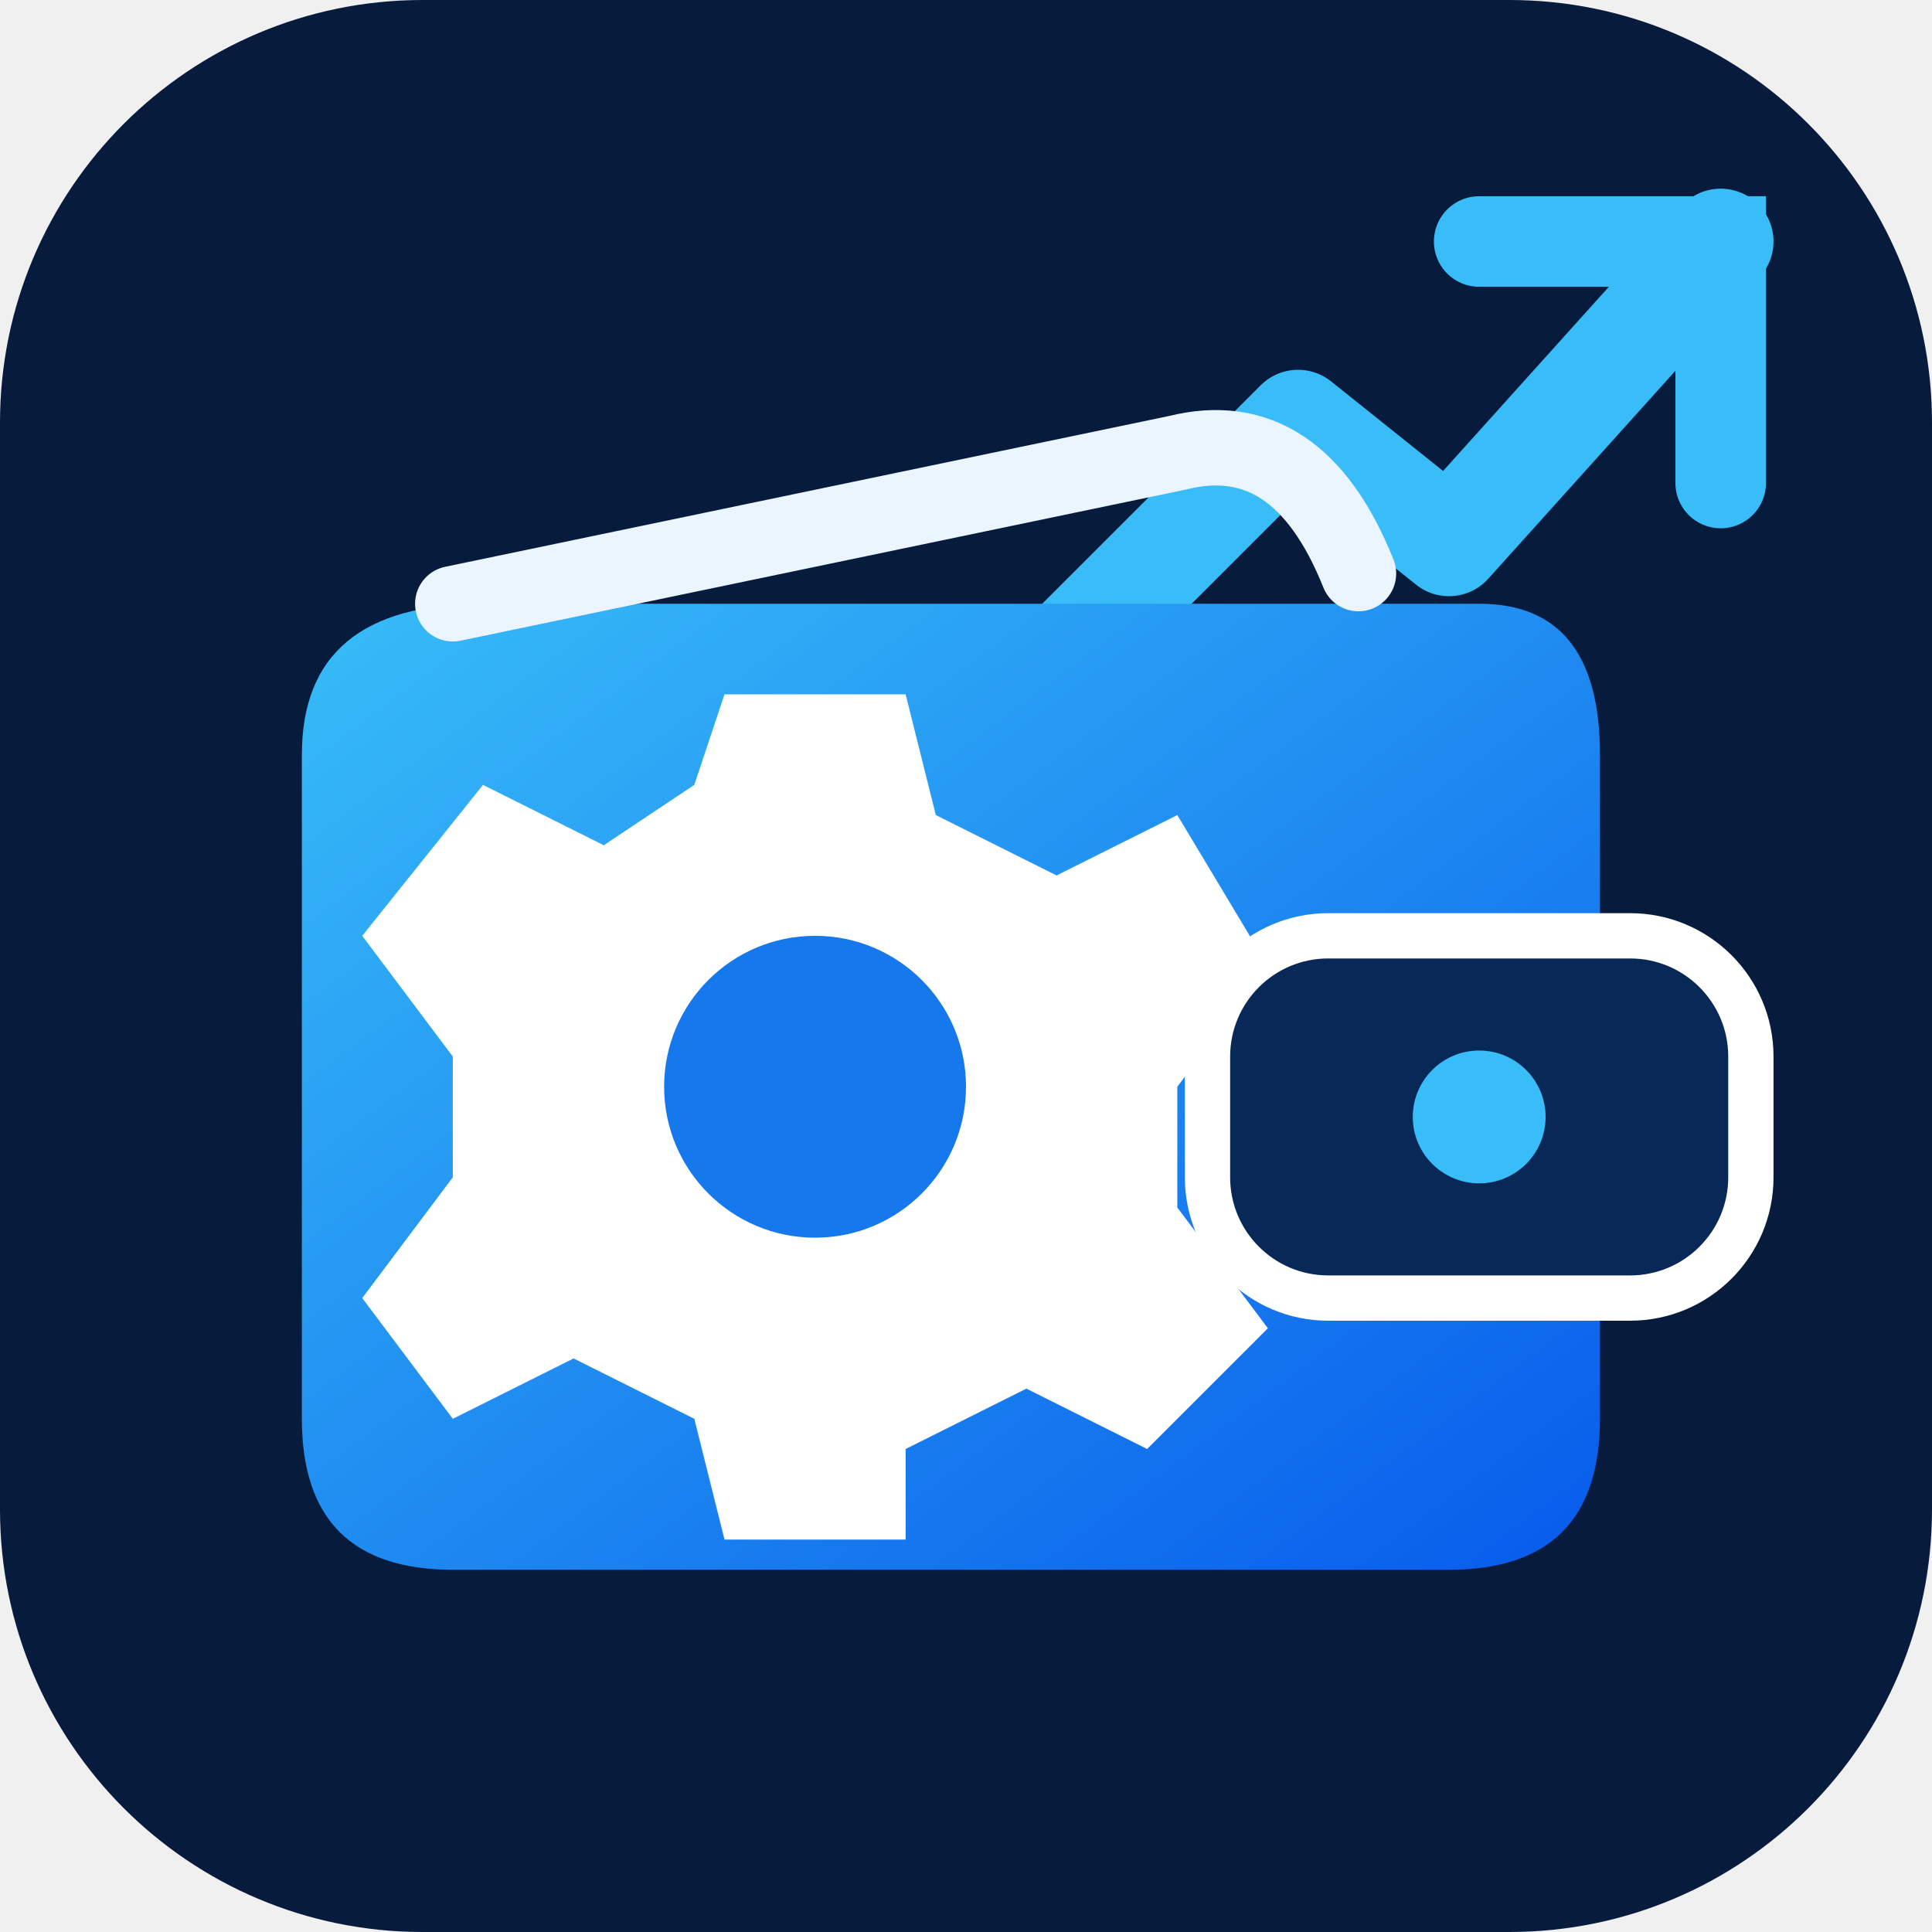
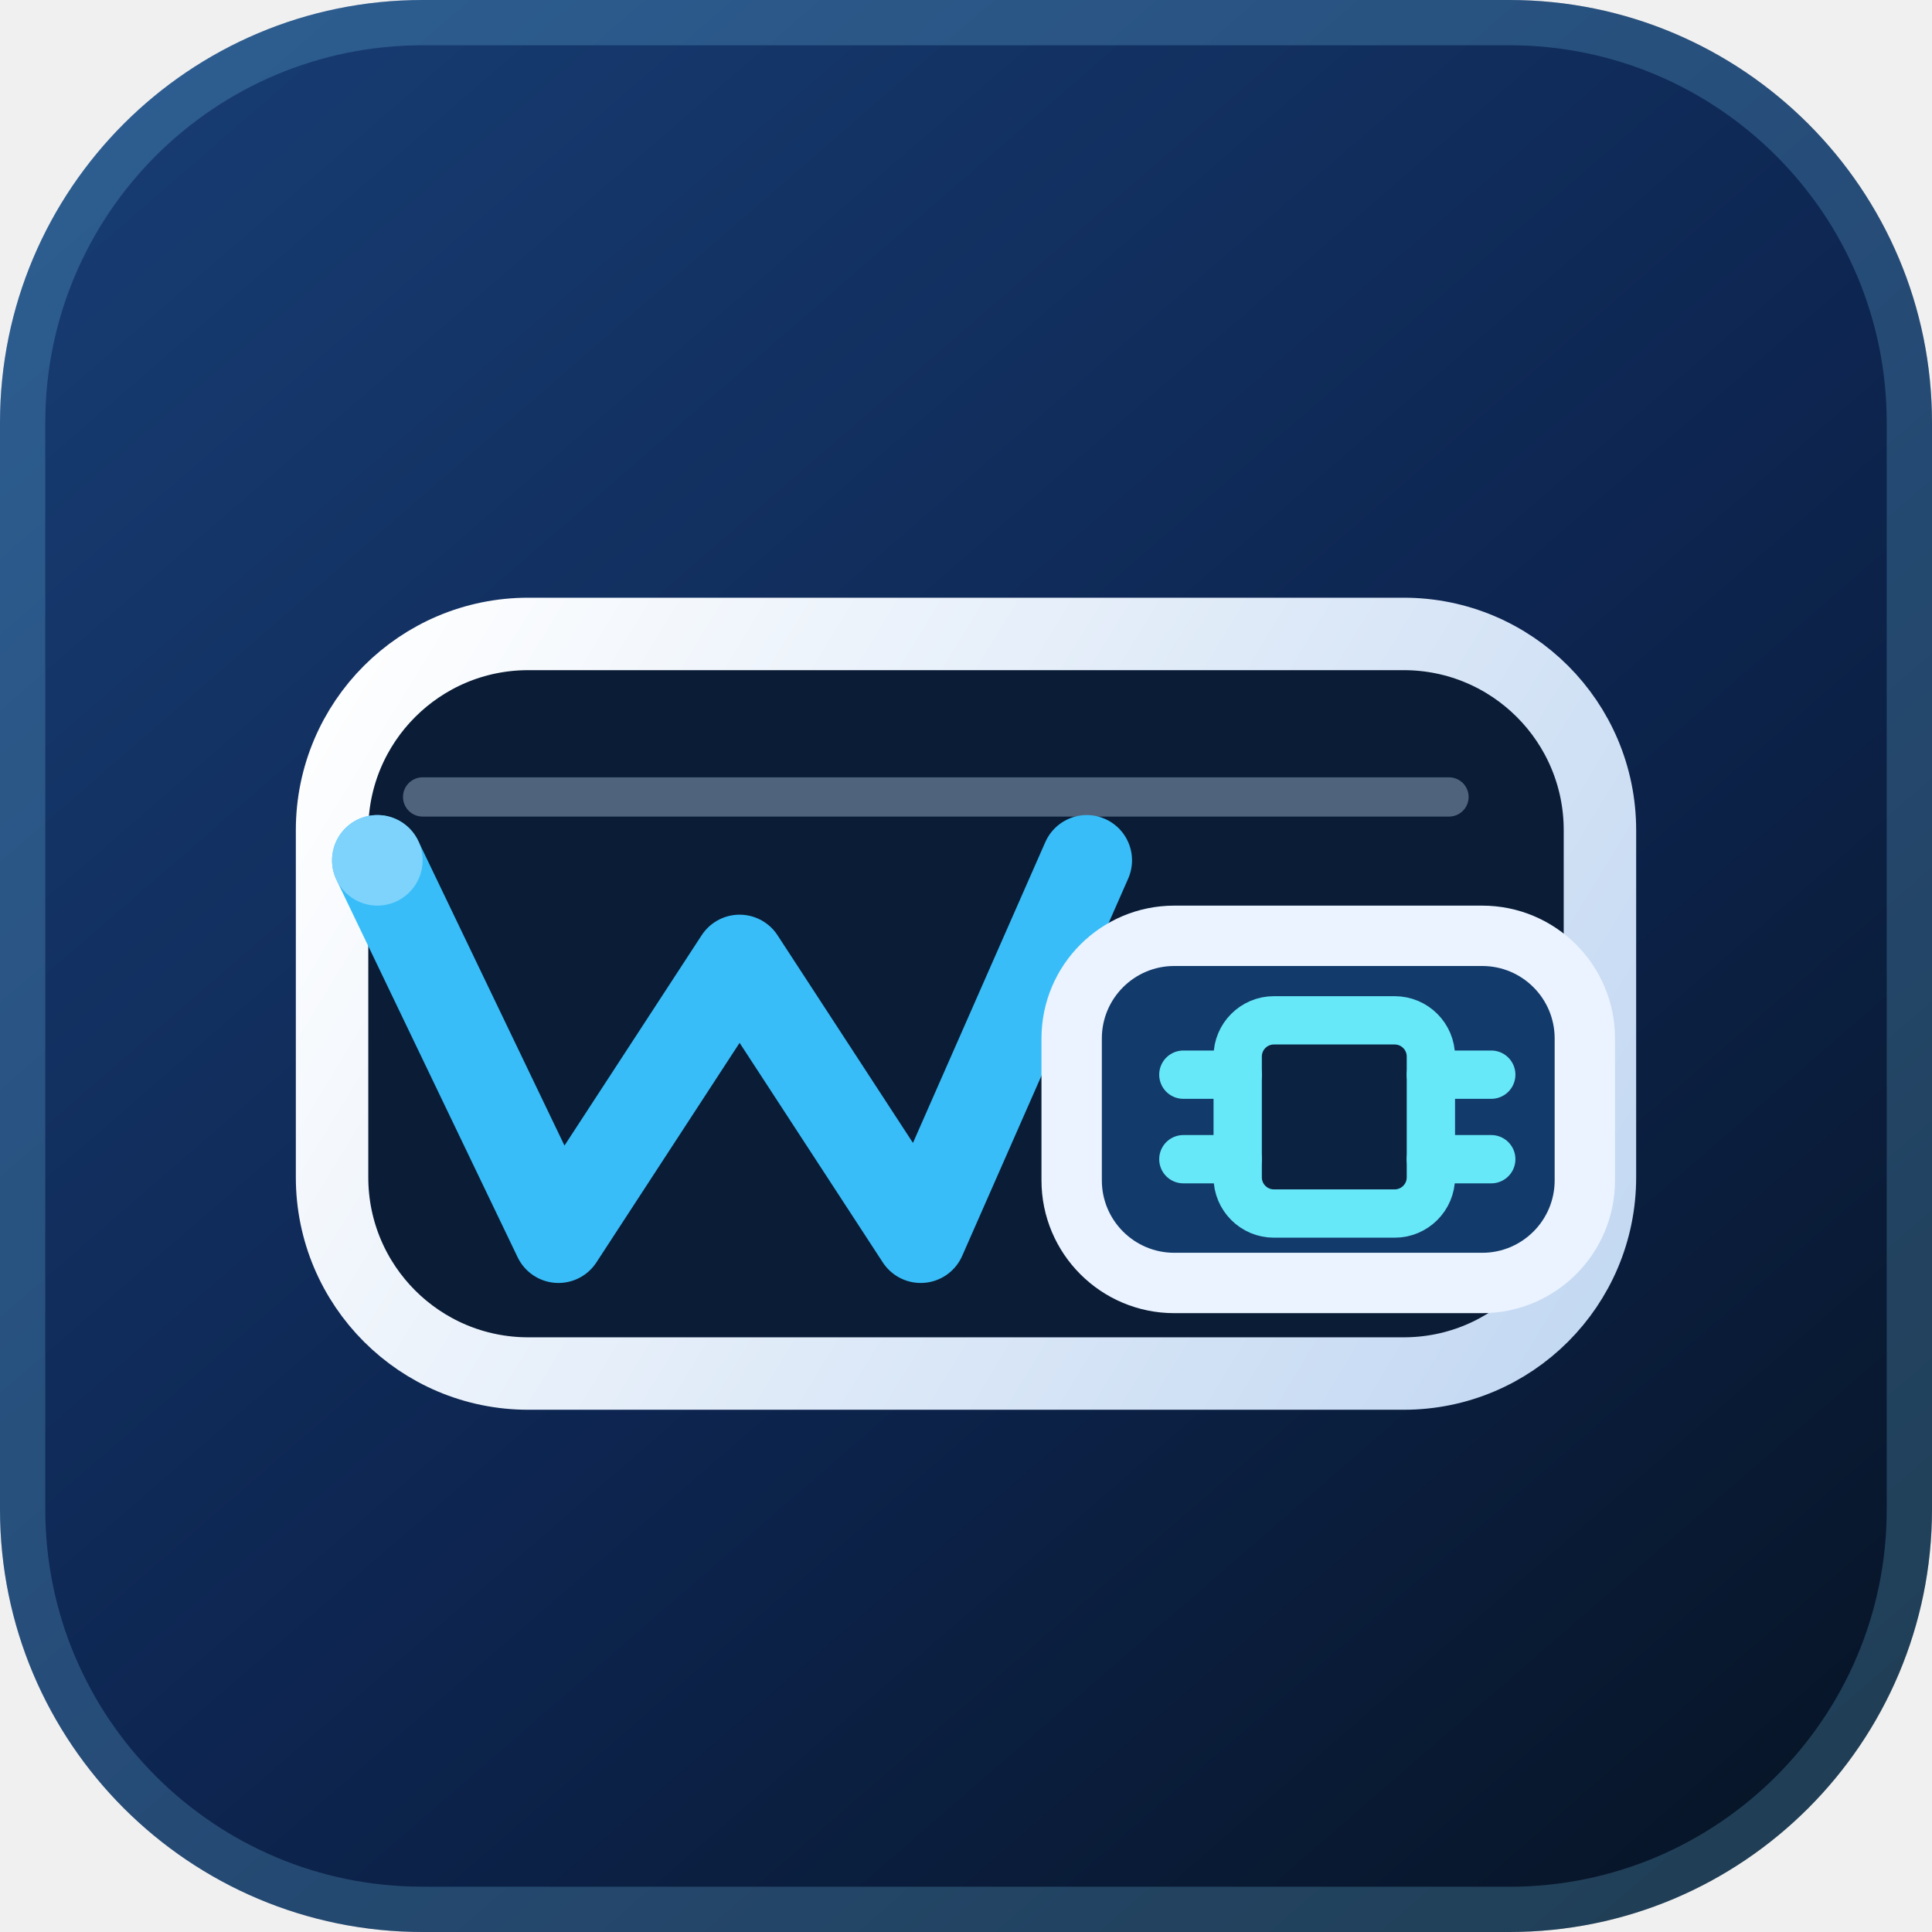
- <svg xmlns="http://www.w3.org/2000/svg" viewBox="0 0 64 64" width="64" height="64">
+ <svg xmlns="http://www.w3.org/2000/svg" viewBox="0 0 64 64" width="64" height="64" role="img" aria-label="WALLE">
  <defs>
-     <linearGradient id="walletBlue" x1="0" y1="0" x2="1" y2="1">
-       <stop offset="0%" stop-color="#38BDF8" />
-       <stop offset="100%" stop-color="#075BEB" />
+     <linearGradient id="walleTile" x1="6" y1="2" x2="58" y2="62" gradientUnits="userSpaceOnUse">
+       <stop offset="0" stop-color="#173C72" />
+       <stop offset="0.55" stop-color="#0D2550" />
+       <stop offset="1" stop-color="#071527" />
+     </linearGradient>
+     <linearGradient id="walleSteel" x1="11" y1="21" x2="52" y2="46" gradientUnits="userSpaceOnUse">
+       <stop offset="0" stop-color="#FFFFFF" />
+       <stop offset="1" stop-color="#C3D8F2" />
    </linearGradient>
  </defs>
-   <rect width="64" height="64" rx="14" fill="#071B3D" />
-   <path d="M35 22 L43 14 L48 18 L57 8" fill="none" stroke="#38BDF8" stroke-width="3.5" stroke-linecap="round" stroke-linejoin="round" />
-   <path d="M49 8 H57 V16" fill="none" stroke="#38BDF8" stroke-width="3" stroke-linecap="round" />
-   <path d="M10 25 Q10 20 16 20 H49 Q53 20 53 25            V47 Q53 52 48 52 H15 Q10 52 10 47Z" fill="url(#walletBlue)" />
-   <path d="M15 20 L39 15 Q43 14 45 19" fill="none" stroke="#EAF5FF" stroke-width="2.5" stroke-linecap="round" />
-   <g transform="translate(27 36)" fill="#FFFFFF">
-     <path d="M-3-13 H3 L4-9 L8-7 L12-9 L15-4              L12 0 L12 4 L15 8 L11 12 L7 10              L3 12 L3 15 H-3 L-4 11 L-8 9              L-12 11 L-15 7 L-12 3 L-12-1              L-15-5 L-11-10 L-7-8 L-4-10Z" />
-     <circle r="5" fill="#1678ED" />
-   </g>
-   <rect x="40" y="31" width="18" height="12" rx="4" fill="#082957" stroke="#FFFFFF" stroke-width="1.5" />
-   <circle cx="49" cy="37" r="2.2" fill="#38BDF8" />
+   <rect width="64" height="64" rx="14" fill="url(#walleTile)" />
+   <rect x="0.75" y="0.75" width="62.5" height="62.5" rx="13.25" fill="none" stroke="#7DD3FC" stroke-opacity="0.22" stroke-width="1.5" />
+   <rect x="11" y="21" width="42" height="24.5" rx="6.5" fill="#0A1C36" stroke="url(#walleSteel)" stroke-width="2.4" />
+   <path d="M14 26.4h34" stroke="#C3D8F2" stroke-opacity="0.38" stroke-width="1.3" stroke-linecap="round" />
+   <path d="M12.5 28.5 18.5 41l6-9.2 6 9.2 5.5-12.5" fill="none" stroke="#38BDF8" stroke-width="3" stroke-linecap="round" stroke-linejoin="round" />
+   <circle cx="12.5" cy="28.5" r="1.5" fill="#7DD3FC" />
+   <rect x="35.5" y="31" width="17" height="11.5" rx="3.4" fill="#123A6B" stroke="#EAF3FF" stroke-width="2" />
+   <rect x="41" y="33.8" width="6.4" height="6.4" rx="1.2" fill="#0B2340" stroke="#67E8F9" stroke-width="1.6" />
+   <path d="M39.2 35.6H41M39.2 38.4H41M47.4 35.6h2M47.4 38.4h2" stroke="#67E8F9" stroke-width="1.6" stroke-linecap="round" />
</svg>
